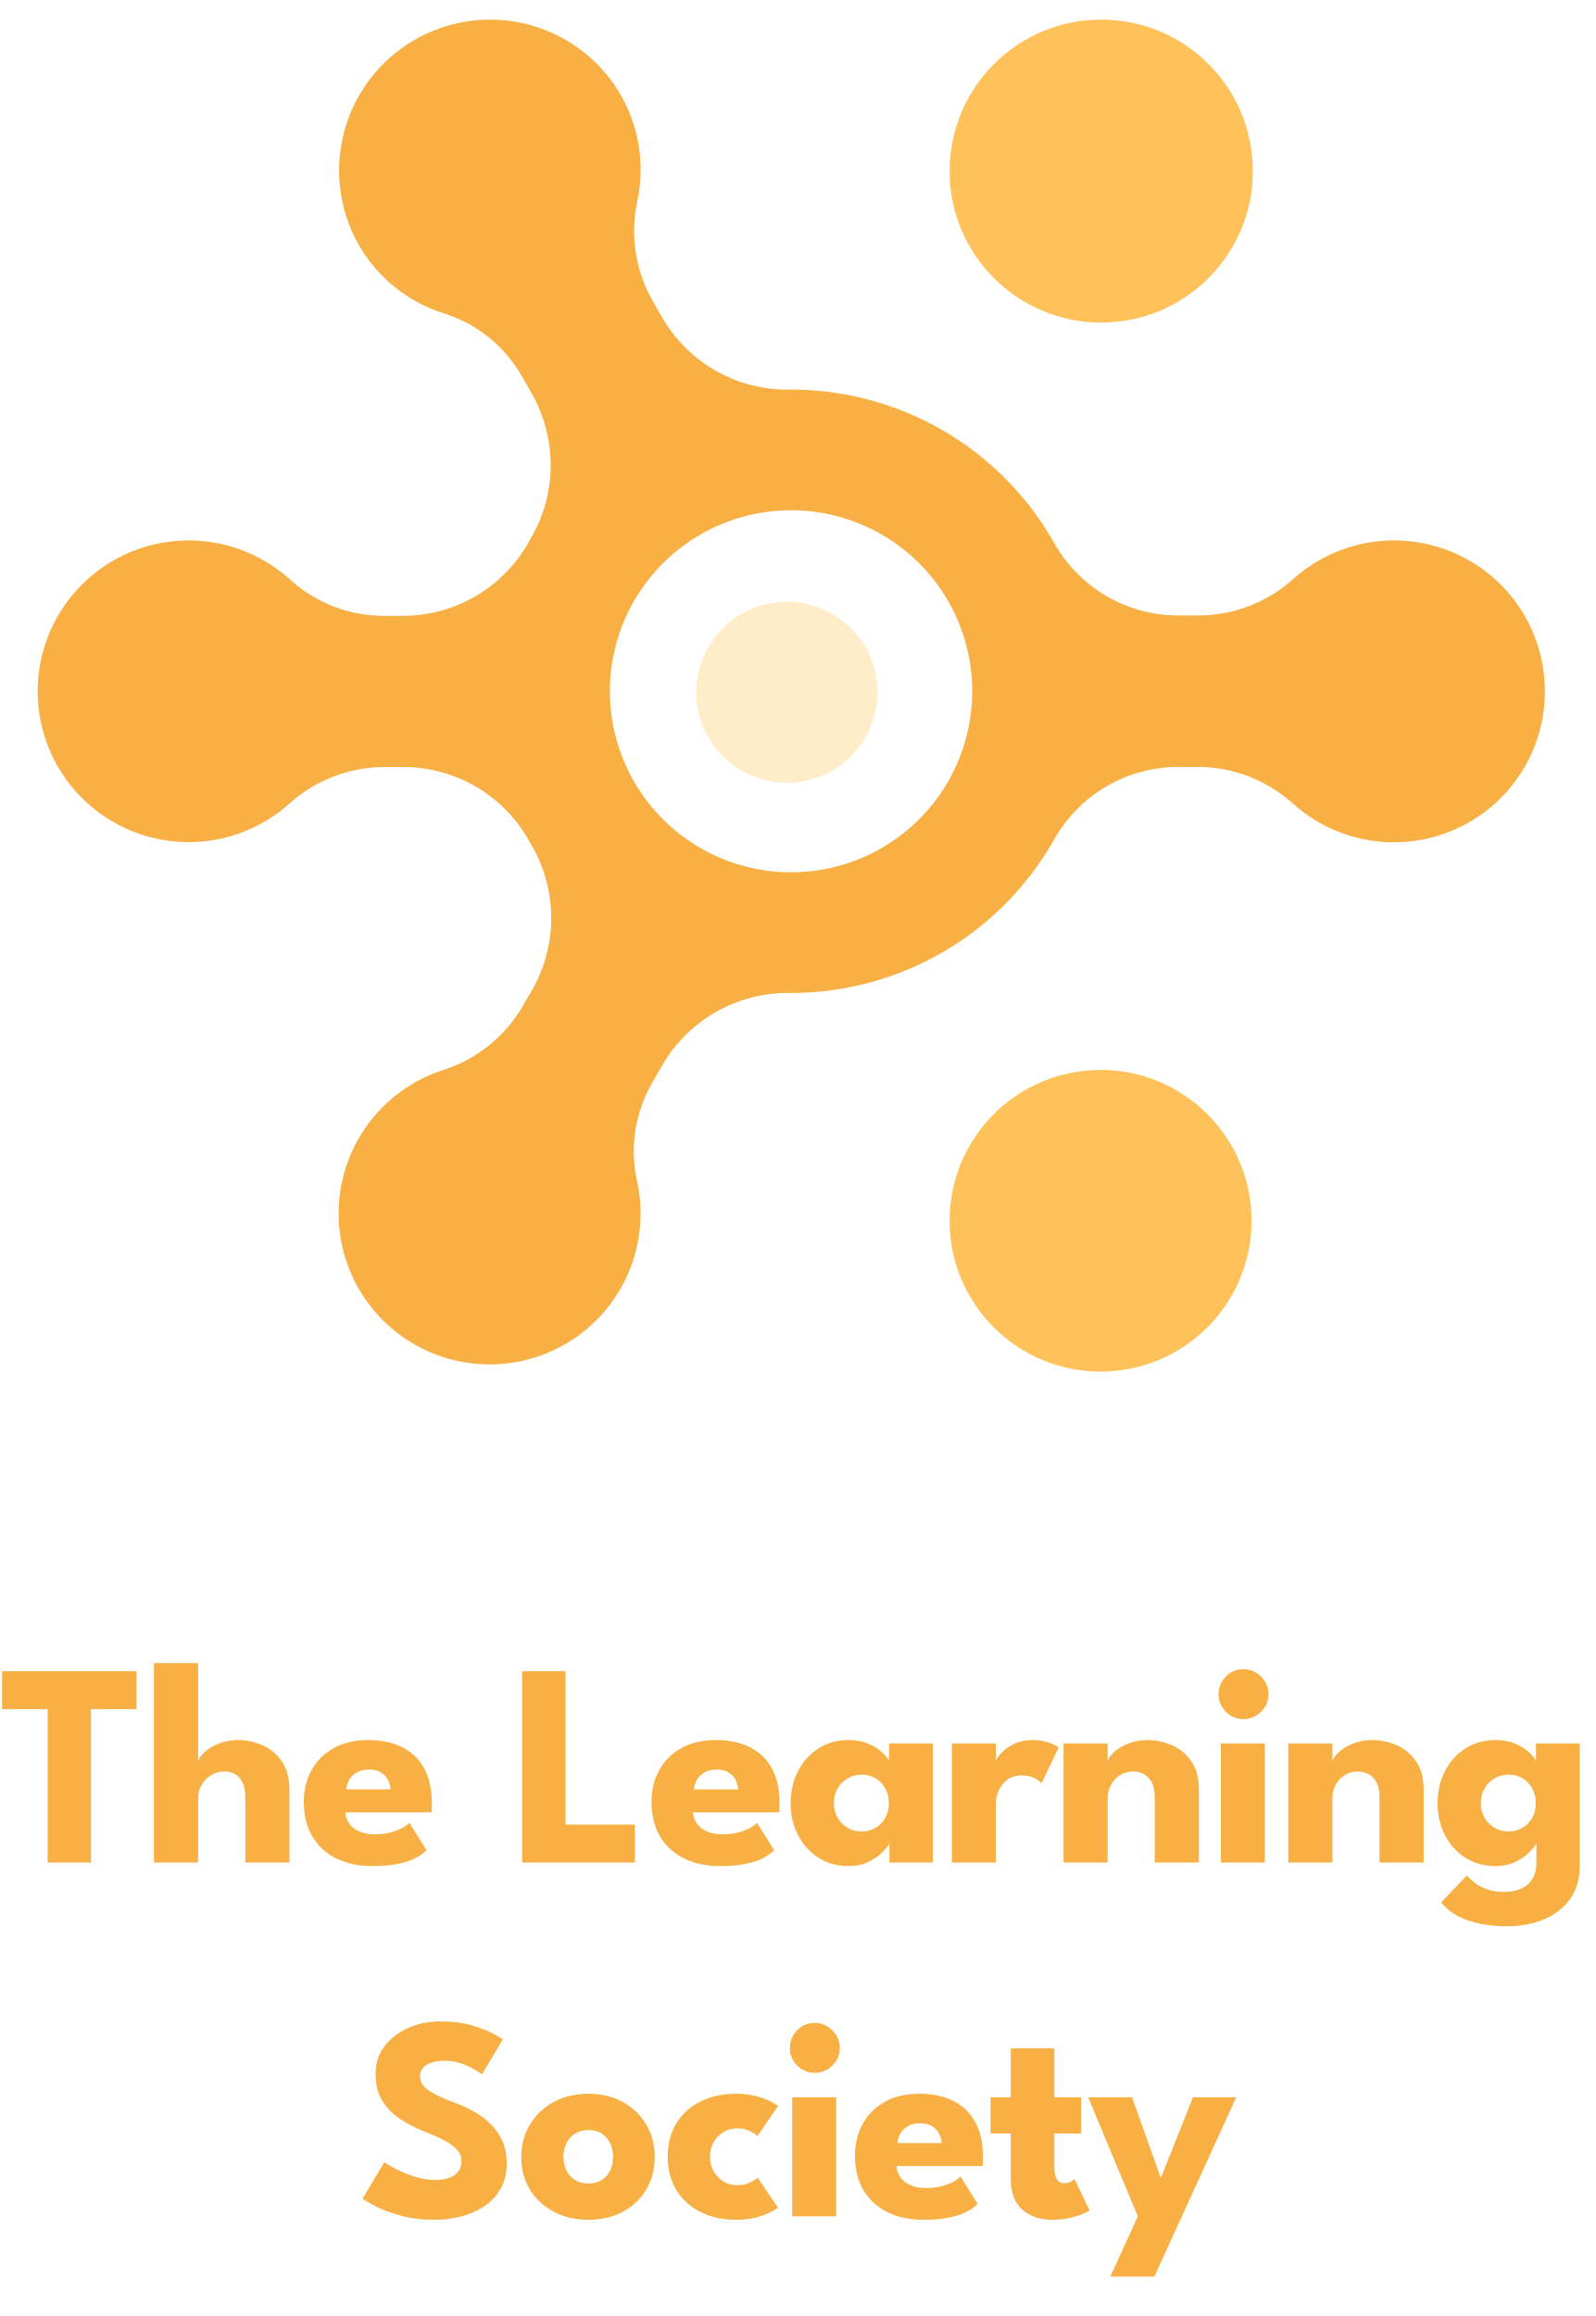
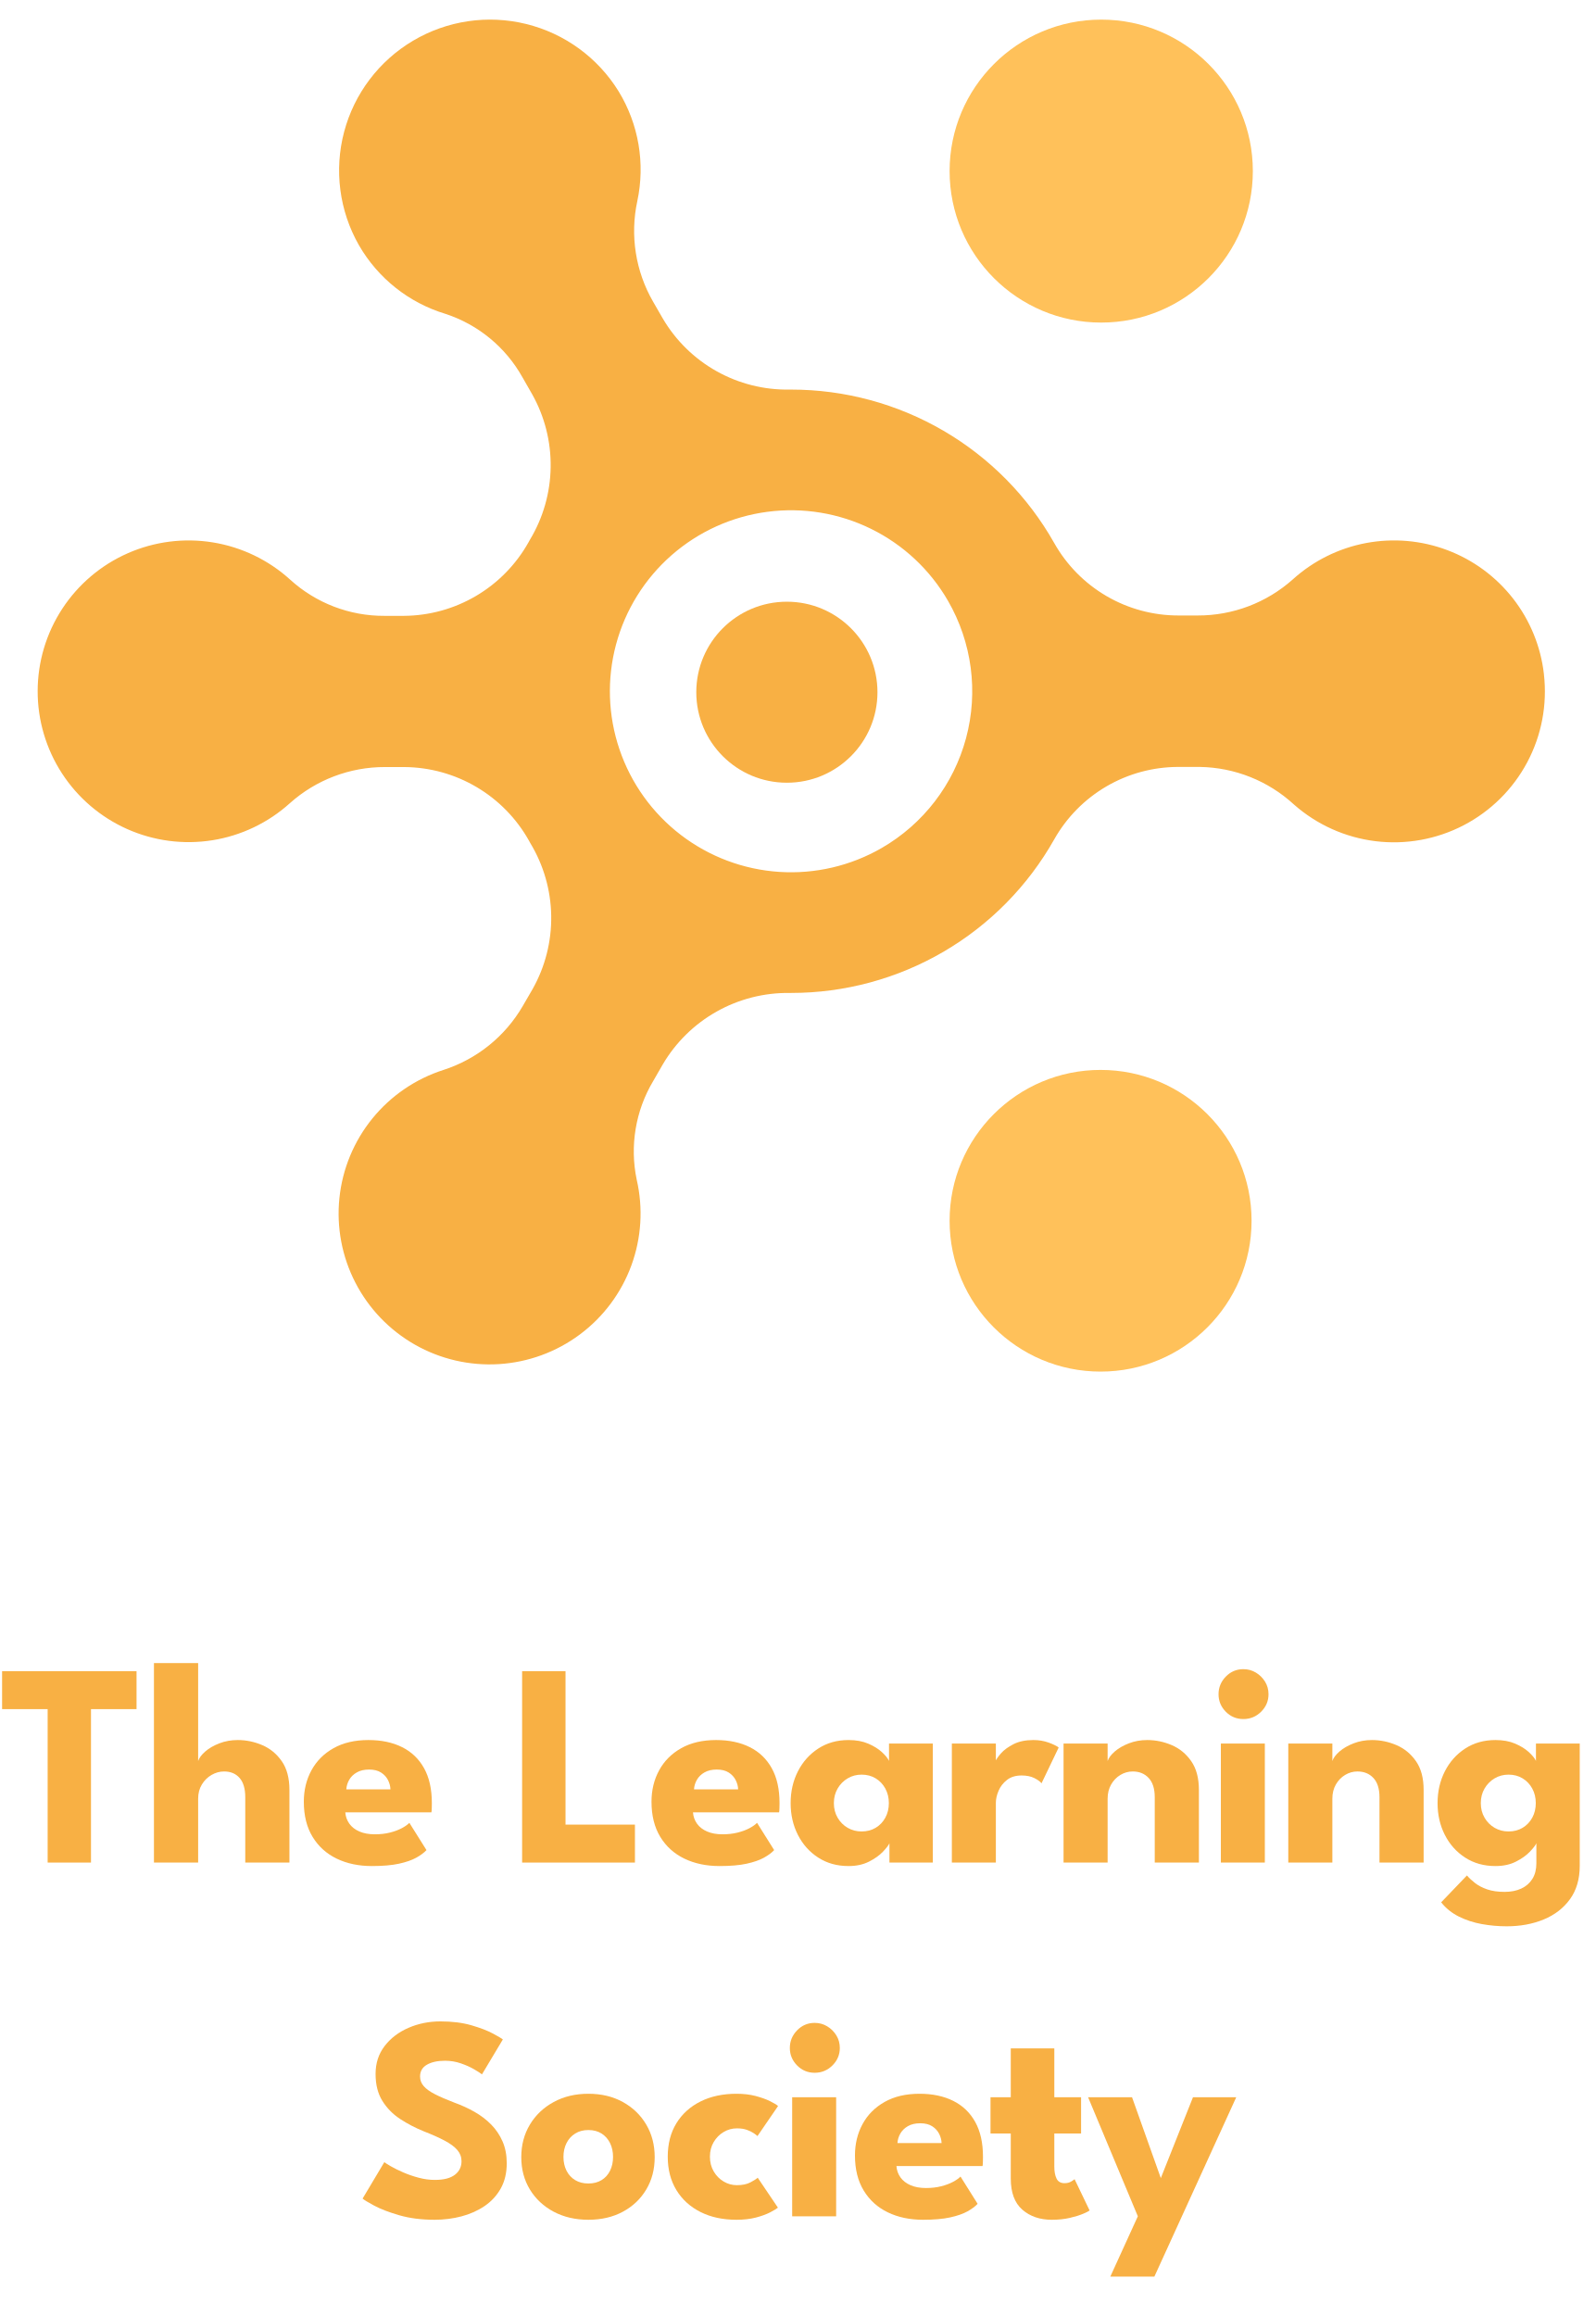
<svg xmlns="http://www.w3.org/2000/svg" viewBox="0 0 194.9 282.7" width="195" height="283" role="img" aria-label="The Learning Society">
  <g transform="translate(4.6 0.0) scale(0.42289)">
    <path d="M435.056 194.472C434.145 186.524 431.061 178.982 426.141 172.671C421.22 166.361 414.654 161.527 407.165 158.7C399.673 155.873 391.548 155.163 383.679 156.647C375.813 158.132 368.504 161.753 362.562 167.114C354.997 173.879 345.19 177.604 335.037 177.569H329.455C322.163 177.569 315.003 175.632 308.708 171.958C302.412 168.284 297.207 163.004 293.626 156.659C286.029 143.2 274.984 132.001 261.626 124.212C248.268 116.422 233.076 112.321 217.609 112.329H217.155C209.782 112.453 202.507 110.618 196.077 107.011C189.647 103.405 184.291 98.156 180.559 91.802L177.768 86.958C172.687 78.172 171.057 67.812 173.198 57.893C175.526 47.02 173.591 35.669 167.791 26.179C161.788 16.456 152.203 9.477 141.1 6.746C129.997 4.014 118.265 5.749 108.429 11.575C98.594 17.402 91.443 26.854 88.517 37.897C85.59 48.94 87.123 60.689 92.784 70.613C98.272 80.152 107.192 87.243 117.728 90.443C127.206 93.53 135.167 100.077 140.021 108.774L142.777 113.584C146.422 120.038 148.284 127.344 148.173 134.753C148.063 142.163 145.984 149.41 142.149 155.753L141.765 156.45C138.177 162.85 132.954 168.186 126.63 171.914C120.306 175.643 113.105 177.63 105.762 177.674H100.181C90.106 177.73 80.38 173.997 72.934 167.219C66.686 161.548 58.925 157.81 50.593 156.46C42.261 155.109 33.715 156.203 25.994 159.609C18.271 163.016 11.705 168.587 7.091 175.649C2.477 182.71 0.014 190.957 5.71757e-05 199.39C-0.014 207.822 2.423 216.078 7.014 223.154C11.605 230.23 18.154 235.823 25.864 239.254C33.575 242.685 42.117 243.807 50.454 242.483C58.791 241.16 66.563 237.447 72.829 231.797C80.384 225.037 90.178 221.312 100.32 221.341H105.902C113.248 221.392 120.449 223.386 126.773 227.121C133.097 230.855 138.318 236.196 141.905 242.6L142.288 243.297C146.129 249.637 148.214 256.883 148.331 264.292C148.447 271.702 146.591 279.009 142.951 285.466L140.16 290.276C135.074 299.085 126.893 305.692 117.205 308.816C109.141 311.402 102.005 316.278 96.668 322.848C91.332 329.418 88.027 337.399 87.156 345.814C86.285 354.23 87.886 362.717 91.764 370.239C95.641 377.76 101.628 383.991 108.992 388.171C116.356 392.352 124.779 394.296 133.232 393.774C141.685 393.251 149.803 390.28 156.594 385.222C163.384 380.168 168.554 373.246 171.472 365.302C174.389 357.359 174.929 348.739 173.023 340.495C170.985 330.757 172.678 320.609 177.768 312.057L180.559 307.213C184.297 300.857 189.651 295.601 196.078 291.978C202.505 288.355 209.776 286.493 217.155 286.582H217.609C233.08 286.587 248.274 282.48 261.632 274.684C274.991 266.888 286.033 255.682 293.626 242.217C297.21 235.874 302.415 230.596 308.71 226.922C315.006 223.248 322.164 221.31 329.455 221.307H335.665C345.748 221.463 355.422 225.321 362.841 232.145C369.451 237.984 377.675 241.684 386.433 242.755C395.191 243.826 404.067 242.219 411.892 238.145C419.713 234.071 426.115 227.723 430.253 219.938C434.391 212.153 436.062 203.297 435.056 194.541V194.472ZM243.773 244.726C234.81 249.896 224.514 252.295 214.186 251.619C203.858 250.943 193.963 247.223 185.751 240.929C177.54 234.635 171.382 226.05 168.055 216.259C164.727 206.469 164.381 195.913 167.06 185.925C169.739 175.939 175.322 166.969 183.103 160.152C190.885 153.335 200.515 148.976 210.776 147.627C221.038 146.277 231.469 147.998 240.752 152.57C250.035 157.143 257.751 164.363 262.926 173.318C269.865 185.324 271.746 199.593 268.154 212.984C264.562 226.376 255.792 237.794 243.773 244.726Z" fill="#F8B044" />
-     <path d="M216.398 225.867C230.849 225.867 242.563 214.164 242.563 199.729C242.563 185.293 230.849 173.591 216.398 173.591C201.948 173.591 190.233 185.293 190.233 199.729C190.233 214.164 201.948 225.867 216.398 225.867Z" fill="#FFECC8" />
+     <path d="M216.398 225.867C230.849 225.867 242.563 214.164 242.563 199.729C242.563 185.293 230.849 173.591 216.398 173.591C201.948 173.591 190.233 185.293 190.233 199.729C190.233 214.164 201.948 225.867 216.398 225.867Z" fill="#F8B044" />
    <path d="M307.193 92.978C331.38 92.978 350.986 73.391 350.986 49.23C350.986 25.069 331.38 5.482 307.193 5.482C283.007 5.482 263.4 25.069 263.4 49.23C263.4 73.391 283.007 92.978 307.193 92.978Z" fill="#FFC15A" />
    <path d="M307.008 395.935C331.092 395.935 350.617 376.431 350.617 352.372C350.617 328.313 331.092 308.809 307.008 308.809C282.924 308.809 263.4 328.313 263.4 352.372C263.4 376.431 282.924 395.935 307.008 395.935Z" fill="#FFC15A" />
  </g>
  <g transform="translate(0.0 227.4)" fill="#F8B044">
    <path d="M5.82 -18.74H0.256V-23.377H16.678V-18.74H11.114V0.0H5.82Z" />
    <path d="M29.041 -14.965Q30.575 -14.965 32.024 -14.348Q33.473 -13.731 34.412 -12.388Q35.352 -11.044 35.352 -8.871V0.0H29.958V-7.984Q29.958 -9.537 29.266 -10.332Q28.574 -11.126 27.369 -11.126Q26.571 -11.126 25.842 -10.705Q25.112 -10.283 24.657 -9.536Q24.203 -8.789 24.203 -7.805V0.0H18.804V-24.368H24.203V-12.402Q24.399 -12.988 25.084 -13.578Q25.769 -14.169 26.804 -14.567Q27.84 -14.965 29.041 -14.965Z" />
    <path d="M42.175 -6.136Q42.237 -5.348 42.676 -4.742Q43.114 -4.135 43.902 -3.794Q44.69 -3.453 45.779 -3.453Q46.798 -3.453 47.625 -3.662Q48.453 -3.87 49.064 -4.193Q49.675 -4.516 50.003 -4.852L52.093 -1.523Q51.65 -1.045 50.849 -0.598Q50.047 -0.151 48.737 0.137Q47.426 0.425 45.425 0.425Q43.008 0.425 41.13 -0.478Q39.253 -1.381 38.182 -3.139Q37.11 -4.897 37.11 -7.429Q37.11 -9.554 38.04 -11.263Q38.97 -12.972 40.736 -13.968Q42.503 -14.965 45 -14.965Q47.373 -14.965 49.113 -14.097Q50.853 -13.229 51.801 -11.52Q52.748 -9.811 52.748 -7.27Q52.748 -7.128 52.739 -6.699Q52.73 -6.269 52.695 -6.136ZM47.692 -8.943Q47.674 -9.519 47.391 -10.077Q47.107 -10.635 46.541 -10.998Q45.974 -11.361 45.08 -11.361Q44.194 -11.361 43.588 -11.015Q42.981 -10.67 42.662 -10.121Q42.344 -9.572 42.299 -8.943Z" />
    <path d="M63.774 -23.377H69.075V-4.637H77.555V0.0H63.774Z" />
    <path d="M84.643 -6.136Q84.705 -5.348 85.143 -4.742Q85.582 -4.135 86.37 -3.794Q87.158 -3.453 88.247 -3.453Q89.265 -3.453 90.093 -3.662Q90.921 -3.87 91.532 -4.193Q92.143 -4.516 92.47 -4.852L94.56 -1.523Q94.118 -1.045 93.316 -0.598Q92.515 -0.151 91.204 0.137Q89.894 0.425 87.893 0.425Q85.475 0.425 83.598 -0.478Q81.721 -1.381 80.649 -3.139Q79.578 -4.897 79.578 -7.429Q79.578 -9.554 80.508 -11.263Q81.437 -12.972 83.204 -13.968Q84.97 -14.965 87.468 -14.965Q89.841 -14.965 91.581 -14.097Q93.321 -13.229 94.268 -11.52Q95.216 -9.811 95.216 -7.27Q95.216 -7.128 95.207 -6.699Q95.198 -6.269 95.162 -6.136ZM90.159 -8.943Q90.142 -9.519 89.858 -10.077Q89.575 -10.635 89.008 -10.998Q88.442 -11.361 87.547 -11.361Q86.662 -11.361 86.055 -11.015Q85.449 -10.67 85.13 -10.121Q84.811 -9.572 84.767 -8.943Z" />
    <path d="M108.64 0.0V-2.36Q108.482 -1.993 107.842 -1.323Q107.202 -0.652 106.14 -0.113Q105.077 0.425 103.646 0.425Q101.535 0.425 99.939 -0.609Q98.343 -1.642 97.457 -3.386Q96.572 -5.129 96.572 -7.261Q96.572 -9.392 97.457 -11.136Q98.343 -12.88 99.939 -13.922Q101.535 -14.965 103.646 -14.965Q105.026 -14.965 106.046 -14.527Q107.066 -14.09 107.71 -13.5Q108.355 -12.909 108.589 -12.419V-14.54H113.937V0.0ZM101.853 -7.261Q101.853 -6.263 102.313 -5.476Q102.773 -4.688 103.541 -4.244Q104.309 -3.8 105.24 -3.8Q106.214 -3.8 106.963 -4.249Q107.711 -4.698 108.14 -5.485Q108.569 -6.272 108.569 -7.261Q108.569 -8.249 108.14 -9.037Q107.711 -9.824 106.963 -10.282Q106.214 -10.74 105.24 -10.74Q104.309 -10.74 103.541 -10.287Q102.773 -9.834 102.313 -9.046Q101.853 -8.259 101.853 -7.261Z" />
    <path d="M121.639 0.0H116.265V-14.54H121.639V-12.289H121.55Q121.707 -12.703 122.256 -13.33Q122.806 -13.958 123.794 -14.461Q124.782 -14.965 126.221 -14.965Q127.222 -14.965 128.072 -14.659Q128.922 -14.353 129.312 -14.053L127.217 -9.682Q126.982 -9.993 126.35 -10.315Q125.717 -10.637 124.78 -10.637Q123.695 -10.637 122.999 -10.093Q122.302 -9.549 121.971 -8.771Q121.639 -7.993 121.639 -7.293Z" />
    <path d="M140.129 -14.965Q141.664 -14.965 143.113 -14.348Q144.562 -13.731 145.501 -12.388Q146.44 -11.044 146.44 -8.871V0.0H141.047V-7.984Q141.047 -9.537 140.303 -10.332Q139.559 -11.126 138.355 -11.126Q137.557 -11.126 136.853 -10.705Q136.15 -10.283 135.721 -9.536Q135.291 -8.789 135.291 -7.805V0.0H129.908V-14.54H135.291V-12.402Q135.488 -12.988 136.175 -13.578Q136.863 -14.169 137.898 -14.567Q138.933 -14.965 140.129 -14.965Z" />
    <path d="M149.122 0.0V-14.54H154.493V0.0ZM151.871 -17.528Q150.607 -17.528 149.723 -18.424Q148.839 -19.321 148.839 -20.559Q148.839 -21.802 149.725 -22.712Q150.612 -23.621 151.871 -23.621Q152.705 -23.621 153.398 -23.204Q154.091 -22.787 154.517 -22.099Q154.943 -21.411 154.943 -20.559Q154.943 -19.321 154.041 -18.424Q153.139 -17.528 151.871 -17.528Z" />
    <path d="M167.579 -14.965Q169.113 -14.965 170.562 -14.348Q172.011 -13.731 172.951 -12.388Q173.89 -11.044 173.89 -8.871V0.0H168.497V-7.984Q168.497 -9.537 167.753 -10.332Q167.009 -11.126 165.805 -11.126Q165.006 -11.126 164.303 -10.705Q163.599 -10.283 163.17 -9.536Q162.741 -8.789 162.741 -7.805V0.0H157.357V-14.54H162.741V-12.402Q162.938 -12.988 163.625 -13.578Q164.313 -14.169 165.348 -14.567Q166.383 -14.965 167.579 -14.965Z" />
    <path d="M184.028 7.783Q182.499 7.783 180.997 7.512Q179.496 7.242 178.205 6.602Q176.914 5.962 176.03 4.856L179.179 1.573Q179.591 2.054 180.188 2.514Q180.784 2.974 181.661 3.276Q182.537 3.579 183.783 3.579Q184.952 3.579 185.823 3.172Q186.694 2.766 187.177 1.988Q187.66 1.211 187.66 0.087V-0.274H192.957V0.399Q192.957 2.824 191.768 4.468Q190.579 6.113 188.558 6.948Q186.536 7.783 184.028 7.783ZM187.66 0.0V-2.36Q187.502 -1.993 186.862 -1.323Q186.222 -0.652 185.16 -0.113Q184.097 0.425 182.666 0.425Q180.555 0.425 178.959 -0.609Q177.363 -1.642 176.477 -3.386Q175.592 -5.129 175.592 -7.261Q175.592 -9.392 176.477 -11.136Q177.363 -12.88 178.959 -13.922Q180.555 -14.965 182.666 -14.965Q184.046 -14.965 185.066 -14.527Q186.086 -14.09 186.73 -13.5Q187.375 -12.909 187.609 -12.419V-14.54H192.957V0.0ZM180.873 -7.261Q180.873 -6.263 181.333 -5.476Q181.794 -4.688 182.561 -4.244Q183.329 -3.8 184.26 -3.8Q185.234 -3.8 185.983 -4.249Q186.731 -4.698 187.16 -5.485Q187.589 -6.272 187.589 -7.261Q187.589 -8.249 187.16 -9.037Q186.731 -9.824 185.983 -10.282Q185.234 -10.74 184.26 -10.74Q183.329 -10.74 182.561 -10.287Q181.794 -9.834 181.333 -9.046Q180.873 -8.259 180.873 -7.261Z" />
  </g>
  <g transform="translate(43.8 270.6)" fill="#F8B044">
    <path d="M9.993 -23.802Q12.158 -23.802 13.795 -23.324Q15.432 -22.847 16.422 -22.312Q17.412 -21.778 17.621 -21.598L15.071 -17.334Q14.792 -17.557 14.105 -17.957Q13.417 -18.357 12.492 -18.677Q11.566 -18.997 10.561 -18.997Q9.193 -18.997 8.351 -18.516Q7.509 -18.035 7.509 -17.067Q7.509 -16.41 7.959 -15.894Q8.409 -15.378 9.34 -14.903Q10.272 -14.427 11.704 -13.881Q13.01 -13.409 14.163 -12.754Q15.316 -12.099 16.197 -11.203Q17.079 -10.307 17.587 -9.138Q18.096 -7.969 18.096 -6.475Q18.096 -4.706 17.368 -3.403Q16.639 -2.101 15.392 -1.253Q14.145 -0.406 12.567 0.01Q10.988 0.425 9.288 0.425Q6.873 0.425 4.968 -0.127Q3.064 -0.679 1.892 -1.31Q0.721 -1.94 0.491 -2.165L3.143 -6.611Q3.347 -6.446 3.96 -6.095Q4.572 -5.743 5.453 -5.36Q6.334 -4.978 7.337 -4.711Q8.34 -4.444 9.312 -4.444Q10.944 -4.444 11.758 -5.069Q12.572 -5.694 12.572 -6.726Q12.572 -7.499 12.059 -8.096Q11.545 -8.692 10.52 -9.236Q9.496 -9.78 7.95 -10.383Q6.419 -11.004 5.078 -11.882Q3.737 -12.76 2.906 -14.093Q2.075 -15.425 2.075 -17.386Q2.075 -19.358 3.183 -20.797Q4.291 -22.237 6.1 -23.019Q7.91 -23.802 9.993 -23.802Z" />
    <path d="M28.07 0.425Q25.687 0.425 23.834 -0.557Q21.981 -1.539 20.926 -3.268Q19.872 -4.997 19.872 -7.225Q19.872 -9.454 20.926 -11.203Q21.981 -12.952 23.834 -13.958Q25.687 -14.965 28.07 -14.965Q30.452 -14.965 32.277 -13.958Q34.102 -12.952 35.135 -11.203Q36.168 -9.454 36.168 -7.225Q36.168 -4.997 35.135 -3.268Q34.102 -1.539 32.277 -0.557Q30.452 0.425 28.07 0.425ZM28.07 -4.006Q28.997 -4.006 29.67 -4.414Q30.343 -4.822 30.712 -5.56Q31.08 -6.298 31.08 -7.251Q31.08 -8.204 30.712 -8.947Q30.343 -9.69 29.67 -10.112Q28.997 -10.534 28.07 -10.534Q27.142 -10.534 26.461 -10.112Q25.779 -9.69 25.401 -8.947Q25.024 -8.204 25.024 -7.251Q25.024 -6.298 25.401 -5.56Q25.779 -4.822 26.461 -4.414Q27.142 -4.006 28.07 -4.006Z" />
    <path d="M46.211 -3.8Q47.215 -3.8 47.871 -4.148Q48.526 -4.497 48.751 -4.712L51.219 -1.055Q50.933 -0.824 50.244 -0.468Q49.555 -0.113 48.519 0.156Q47.483 0.425 46.159 0.425Q43.648 0.425 41.758 -0.526Q39.869 -1.476 38.815 -3.207Q37.762 -4.938 37.762 -7.279Q37.762 -9.637 38.815 -11.357Q39.869 -13.076 41.758 -14.02Q43.648 -14.965 46.159 -14.965Q47.457 -14.965 48.491 -14.692Q49.526 -14.42 50.24 -14.069Q50.954 -13.718 51.237 -13.469L48.722 -9.798Q48.601 -9.919 48.274 -10.144Q47.946 -10.37 47.433 -10.555Q46.919 -10.74 46.211 -10.74Q45.337 -10.74 44.583 -10.29Q43.83 -9.84 43.372 -9.062Q42.914 -8.283 42.914 -7.279Q42.914 -6.274 43.372 -5.487Q43.83 -4.7 44.583 -4.25Q45.337 -3.8 46.211 -3.8Z" />
    <path d="M52.96 0.0V-14.54H58.331V0.0ZM55.708 -17.528Q54.444 -17.528 53.56 -18.424Q52.676 -19.321 52.676 -20.559Q52.676 -21.802 53.563 -22.712Q54.449 -23.621 55.708 -23.621Q56.542 -23.621 57.235 -23.204Q57.928 -22.787 58.354 -22.099Q58.78 -21.411 58.78 -20.559Q58.78 -19.321 57.878 -18.424Q56.977 -17.528 55.708 -17.528Z" />
    <path d="M65.694 -6.136Q65.756 -5.348 66.194 -4.742Q66.632 -4.135 67.42 -3.794Q68.208 -3.453 69.298 -3.453Q70.316 -3.453 71.144 -3.662Q71.972 -3.87 72.583 -4.193Q73.194 -4.516 73.521 -4.852L75.611 -1.523Q75.168 -1.045 74.367 -0.598Q73.566 -0.151 72.255 0.137Q70.945 0.425 68.943 0.425Q66.526 0.425 64.649 -0.478Q62.772 -1.381 61.7 -3.139Q60.629 -4.897 60.629 -7.429Q60.629 -9.554 61.558 -11.263Q62.488 -12.972 64.255 -13.968Q66.021 -14.965 68.518 -14.965Q70.891 -14.965 72.631 -14.097Q74.371 -13.229 75.319 -11.52Q76.266 -9.811 76.266 -7.27Q76.266 -7.128 76.257 -6.699Q76.249 -6.269 76.213 -6.136ZM71.21 -8.943Q71.192 -9.519 70.909 -10.077Q70.626 -10.635 70.059 -10.998Q69.492 -11.361 68.598 -11.361Q67.713 -11.361 67.106 -11.015Q66.5 -10.67 66.181 -10.121Q65.862 -9.572 65.818 -8.943Z" />
    <path d="M77.186 -14.54H79.661V-20.508H84.98V-14.54H88.248V-10.109H84.98V-6.063Q84.98 -5.16 85.254 -4.602Q85.528 -4.044 86.226 -4.044Q86.711 -4.044 87.047 -4.25Q87.384 -4.456 87.455 -4.532L89.292 -0.708Q89.164 -0.594 88.522 -0.317Q87.88 -0.04 86.886 0.192Q85.891 0.425 84.671 0.425Q82.489 0.425 81.075 -0.806Q79.661 -2.037 79.661 -4.608V-10.109H77.186Z" />
    <path d="M97.987 -4.666 101.917 -14.54H107.201L97.201 7.367H91.819L95.181 0.0L89.106 -14.54H94.473Z" />
  </g>
</svg>
